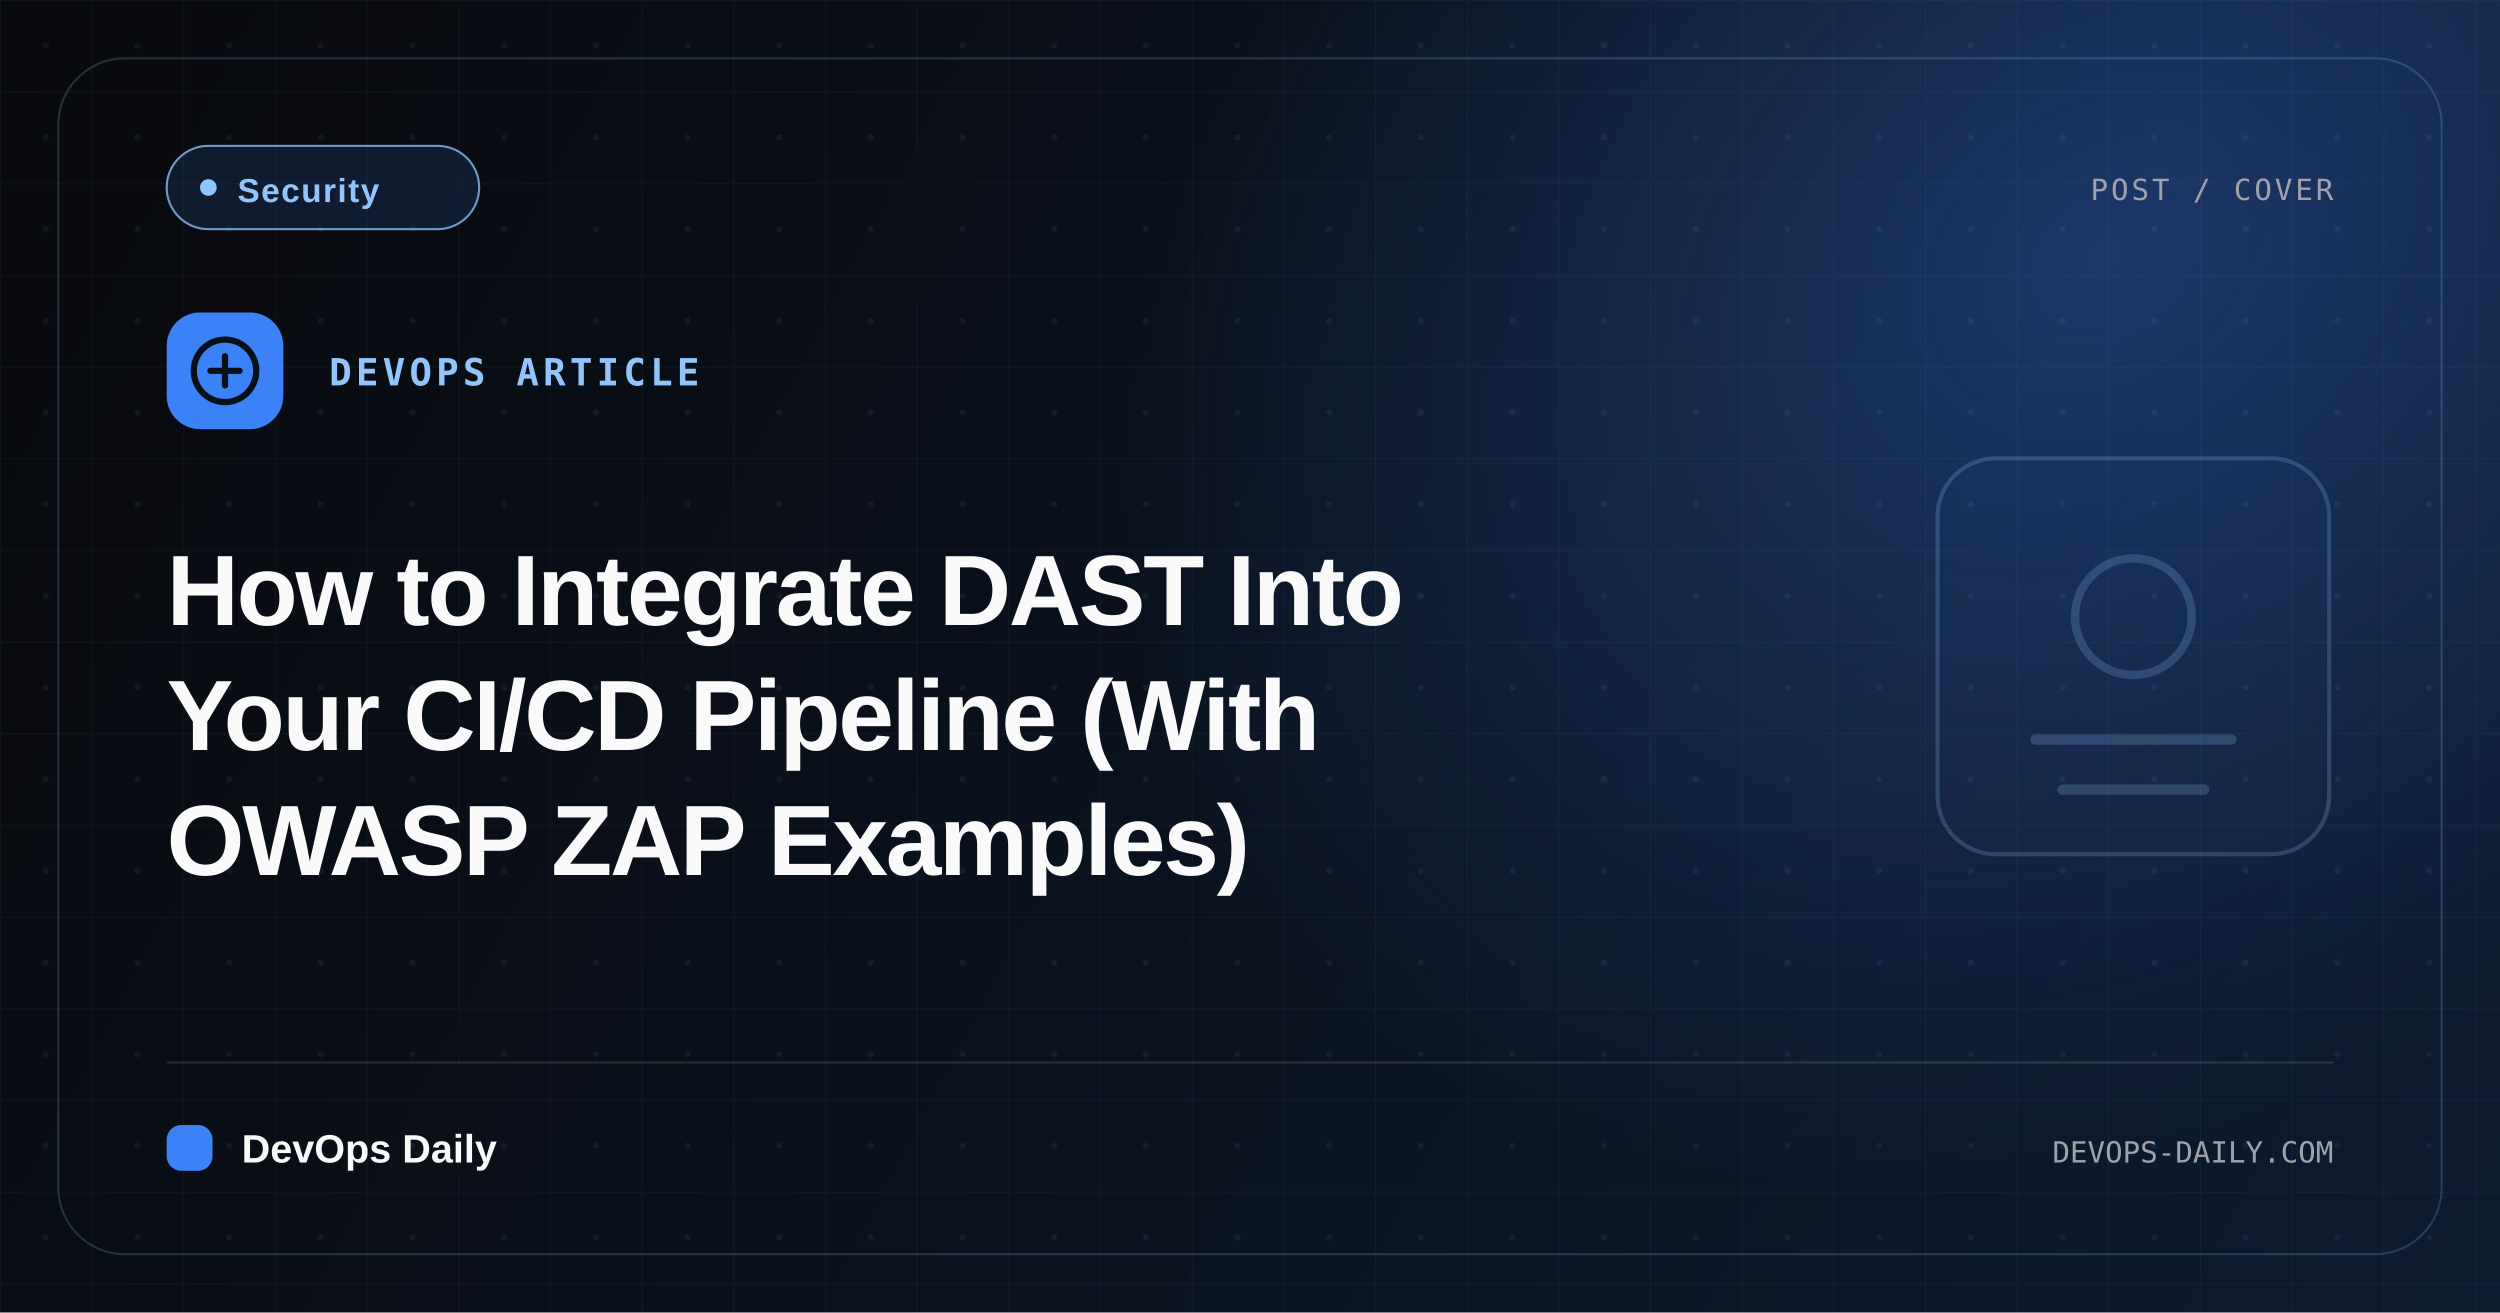
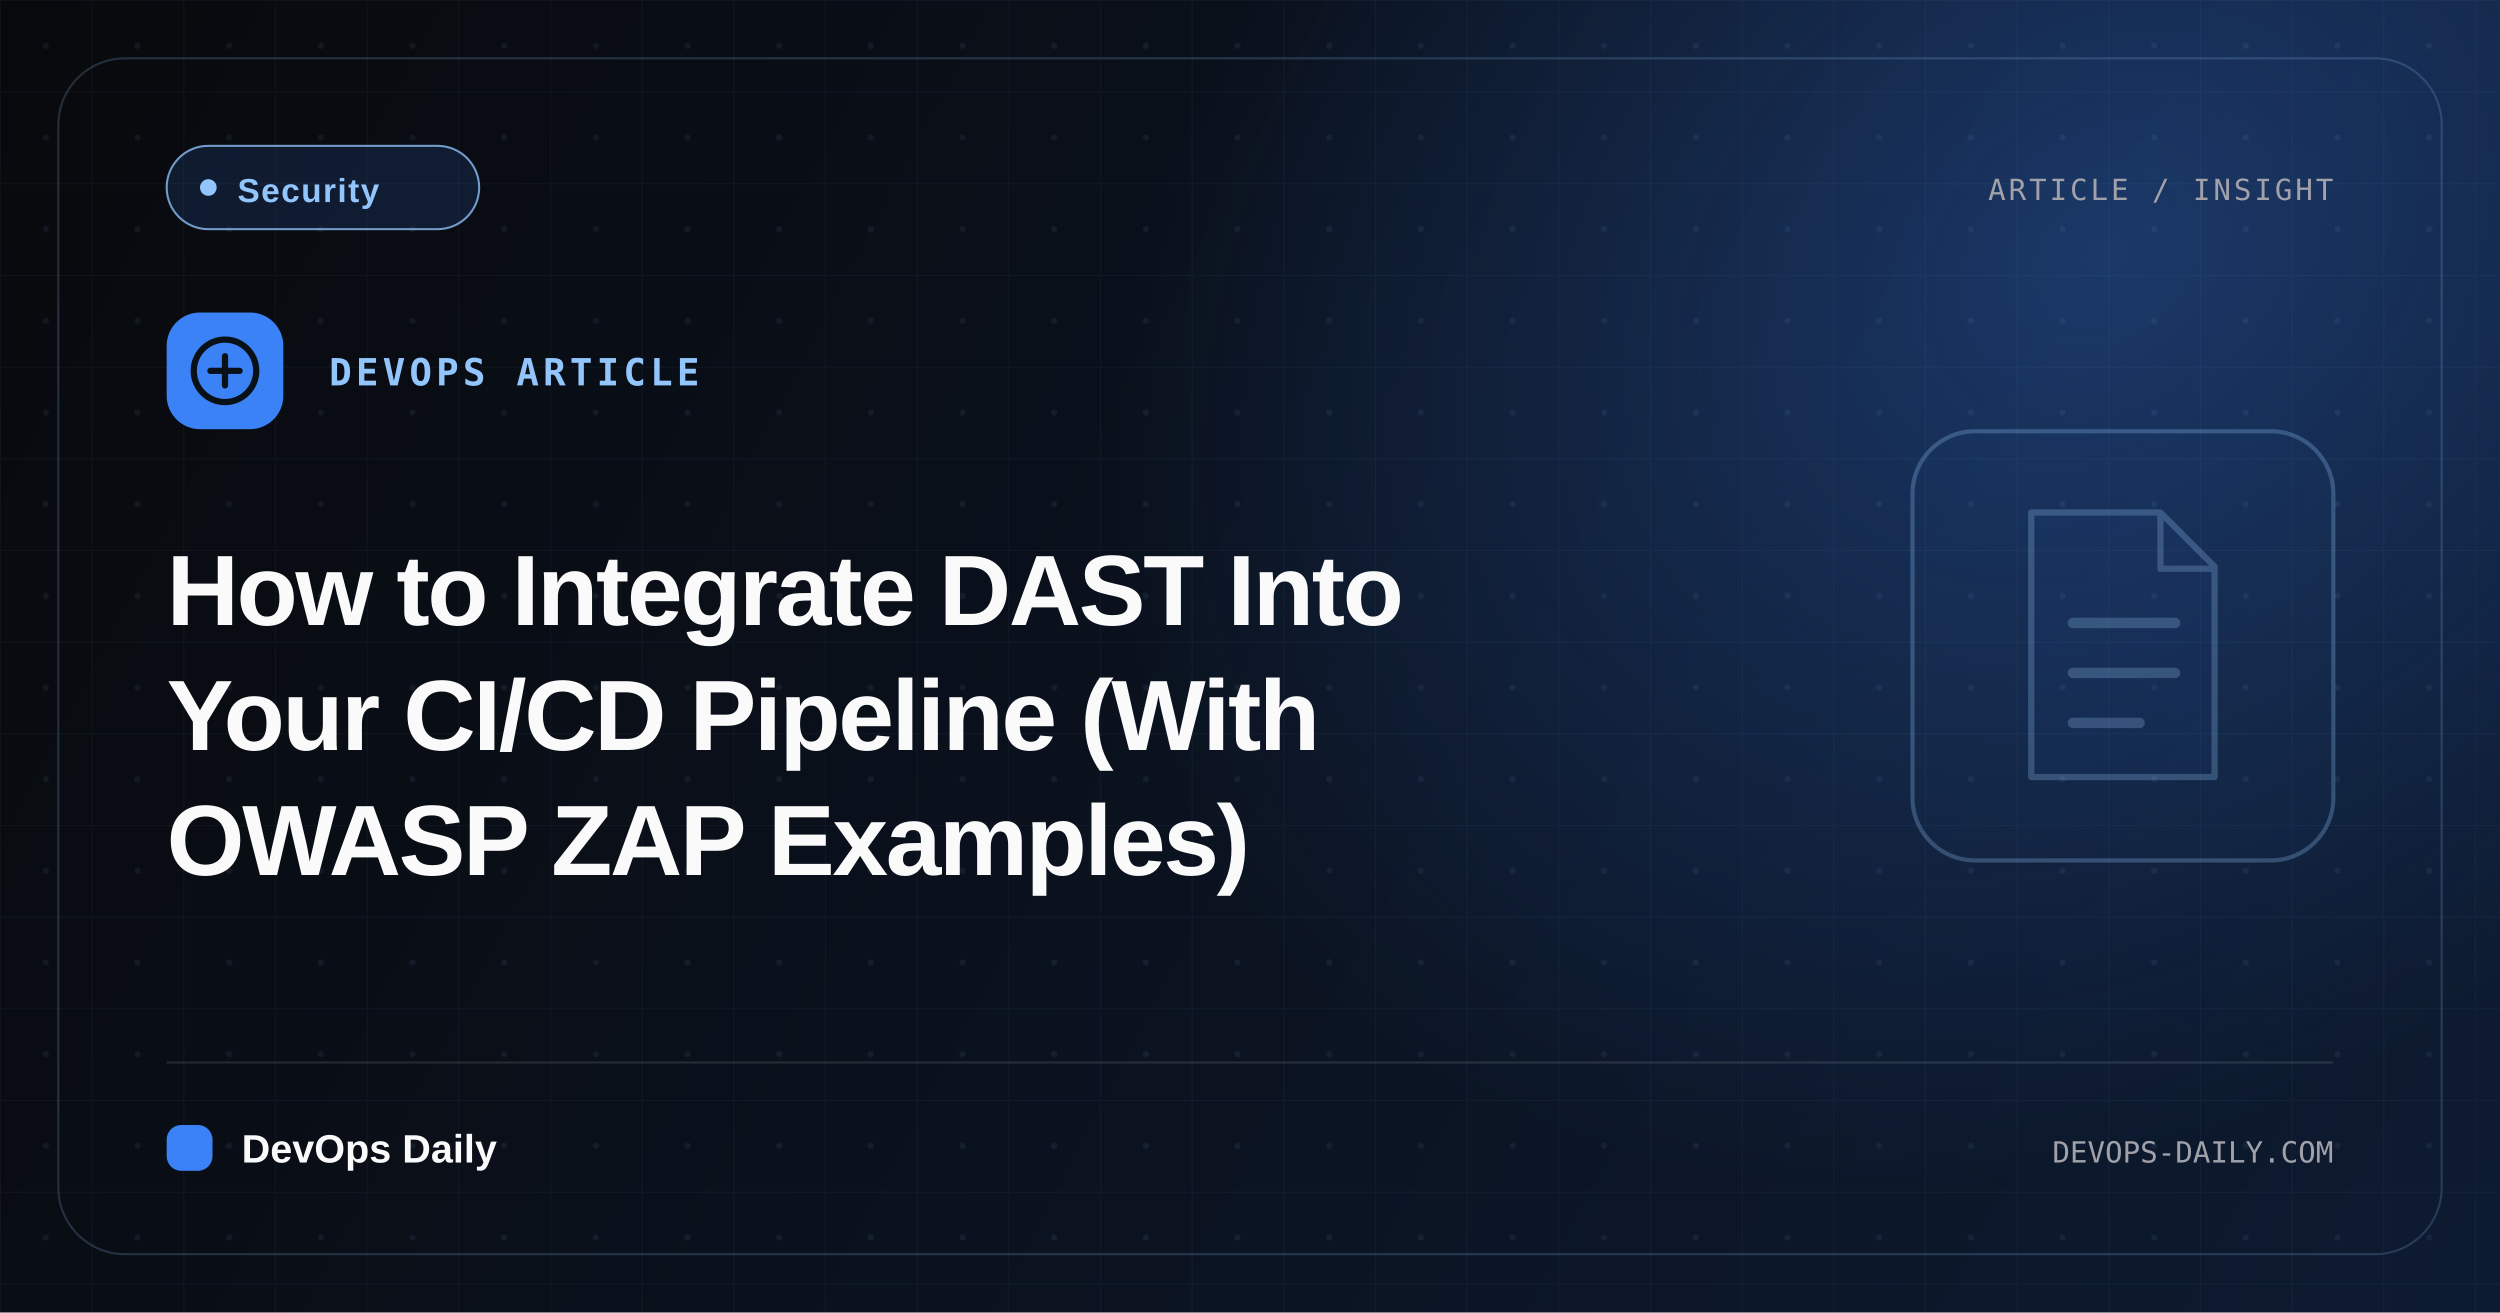
<svg xmlns="http://www.w3.org/2000/svg" width="1200" height="630" viewBox="0 0 1200 630" role="img" aria-label="How to Integrate DAST Into Your CI/CD Pipeline (With OWASP ZAP Examples)">
  <defs>
    <linearGradient id="bg" x1="0" y1="0" x2="1200" y2="630" gradientUnits="userSpaceOnUse">
      <stop stop-color="#08090c" />
      <stop offset="1" stop-color="#0d1b31" />
    </linearGradient>
    <radialGradient id="glow" cx="0" cy="0" r="1" gradientTransform="translate(1010 120) rotate(142) scale(520 400)" gradientUnits="userSpaceOnUse">
      <stop stop-color="#3b82f6" stop-opacity=".32" />
      <stop offset="1" stop-color="#3b82f6" stop-opacity="0" />
    </radialGradient>
    <pattern id="grid" width="44" height="44" patternUnits="userSpaceOnUse">
      <path d="M44 0H0V44" fill="none" stroke="#93c5fd" stroke-opacity=".05" />
      <circle cx="22" cy="22" r="1.5" fill="#93c5fd" fill-opacity=".075" />
    </pattern>
  </defs>
  <rect width="1200" height="630" fill="url(#bg)" />
  <rect width="1200" height="630" fill="url(#glow)" />
  <rect width="1200" height="630" fill="url(#grid)" />
  <rect x="28" y="28" width="1144" height="574" rx="32" fill="none" stroke="#93c5fd" stroke-opacity=".2" />
-   <g transform="translate(930 220)" opacity=".22">
-     <rect x="0" y="0" width="188" height="190" rx="28" fill="#3b82f6" fill-opacity=".12" stroke="#93c5fd" stroke-width="2" />
-     <circle cx="94" cy="76" r="28" fill="none" stroke="#93c5fd" stroke-width="4" />
-     <path d="M47 135h94M60 159h68" stroke="#93c5fd" stroke-width="5" stroke-linecap="round" />
+   <g data-cover-motif="post" transform="translate(918 207)" opacity=".28">
+     <rect x="0" y="0" width="202" height="206" rx="30" fill="#3b82f6" fill-opacity=".08" stroke="#93c5fd" stroke-width="2" />
+     <path d="M57 39h62l26 26v101H57z" fill="#3b82f6" fill-opacity=".13" stroke="#93c5fd" stroke-width="3" stroke-linejoin="round" />
+     <path d="M119 39v27h26" fill="none" stroke="#93c5fd" stroke-width="3" stroke-linejoin="round" />
+     <path d="M77 92h49M77 116h49M77 140h32" stroke="#93c5fd" stroke-width="5" stroke-linecap="round" />
  </g>
  <rect x="80" y="70" width="150" height="40" rx="20" fill="#3b82f6" fill-opacity=".14" stroke="#93c5fd" stroke-opacity=".76" />
  <circle cx="100" cy="90" r="4" fill="#93c5fd" />
  <text x="114" y="97" font-family="Arial, sans-serif" font-size="16" font-weight="700" letter-spacing=".7" fill="#93c5fd">Security</text>
-   <text x="1120" y="96" font-family="Menlo, Monaco, monospace" font-size="14" letter-spacing="1.4" fill="#a1a1aa" text-anchor="end">POST / COVER</text>
+   <text x="1120" y="96" font-family="Menlo, Monaco, monospace" font-size="14" letter-spacing="1.4" fill="#a1a1aa" text-anchor="end">ARTICLE / INSIGHT</text>
  <rect x="80" y="150" width="56" height="56" rx="16" fill="#3b82f6" />
  <circle cx="108" cy="178" r="15" fill="none" stroke="#081018" stroke-width="3" />
  <path d="M101 178h14m-7-7v14" stroke="#081018" stroke-width="3" stroke-linecap="round" />
  <text x="158" y="185" font-family="Menlo, Monaco, monospace" font-size="18" font-weight="700" letter-spacing="2" fill="#93c5fd">DEVOPS ARTICLE</text>
  <text data-cover-title-line="true" x="80" y="300" font-family="Arial, sans-serif" font-size="48" font-weight="800" letter-spacing="-1.1" fill="#fafafa">How to Integrate DAST Into</text>
  <text data-cover-title-line="true" x="80" y="360" font-family="Arial, sans-serif" font-size="48" font-weight="800" letter-spacing="-1.1" fill="#fafafa">Your CI/CD Pipeline (With</text>
  <text data-cover-title-line="true" x="80" y="420" font-family="Arial, sans-serif" font-size="48" font-weight="800" letter-spacing="-1.1" fill="#fafafa">OWASP ZAP Examples)</text>
  <line x1="80" y1="510" x2="1120" y2="510" stroke="#fafafa" stroke-opacity=".12" />
  <rect x="80" y="540" width="22" height="22" rx="7" fill="#3b82f6" />
  <text x="116" y="558" font-family="Arial, sans-serif" font-size="19" font-weight="800" fill="#fafafa">DevOps Daily</text>
  <text x="1120" y="558" font-family="Menlo, Monaco, monospace" font-size="14" fill="#a1a1aa" text-anchor="end">DEVOPS-DAILY.COM</text>
</svg>
